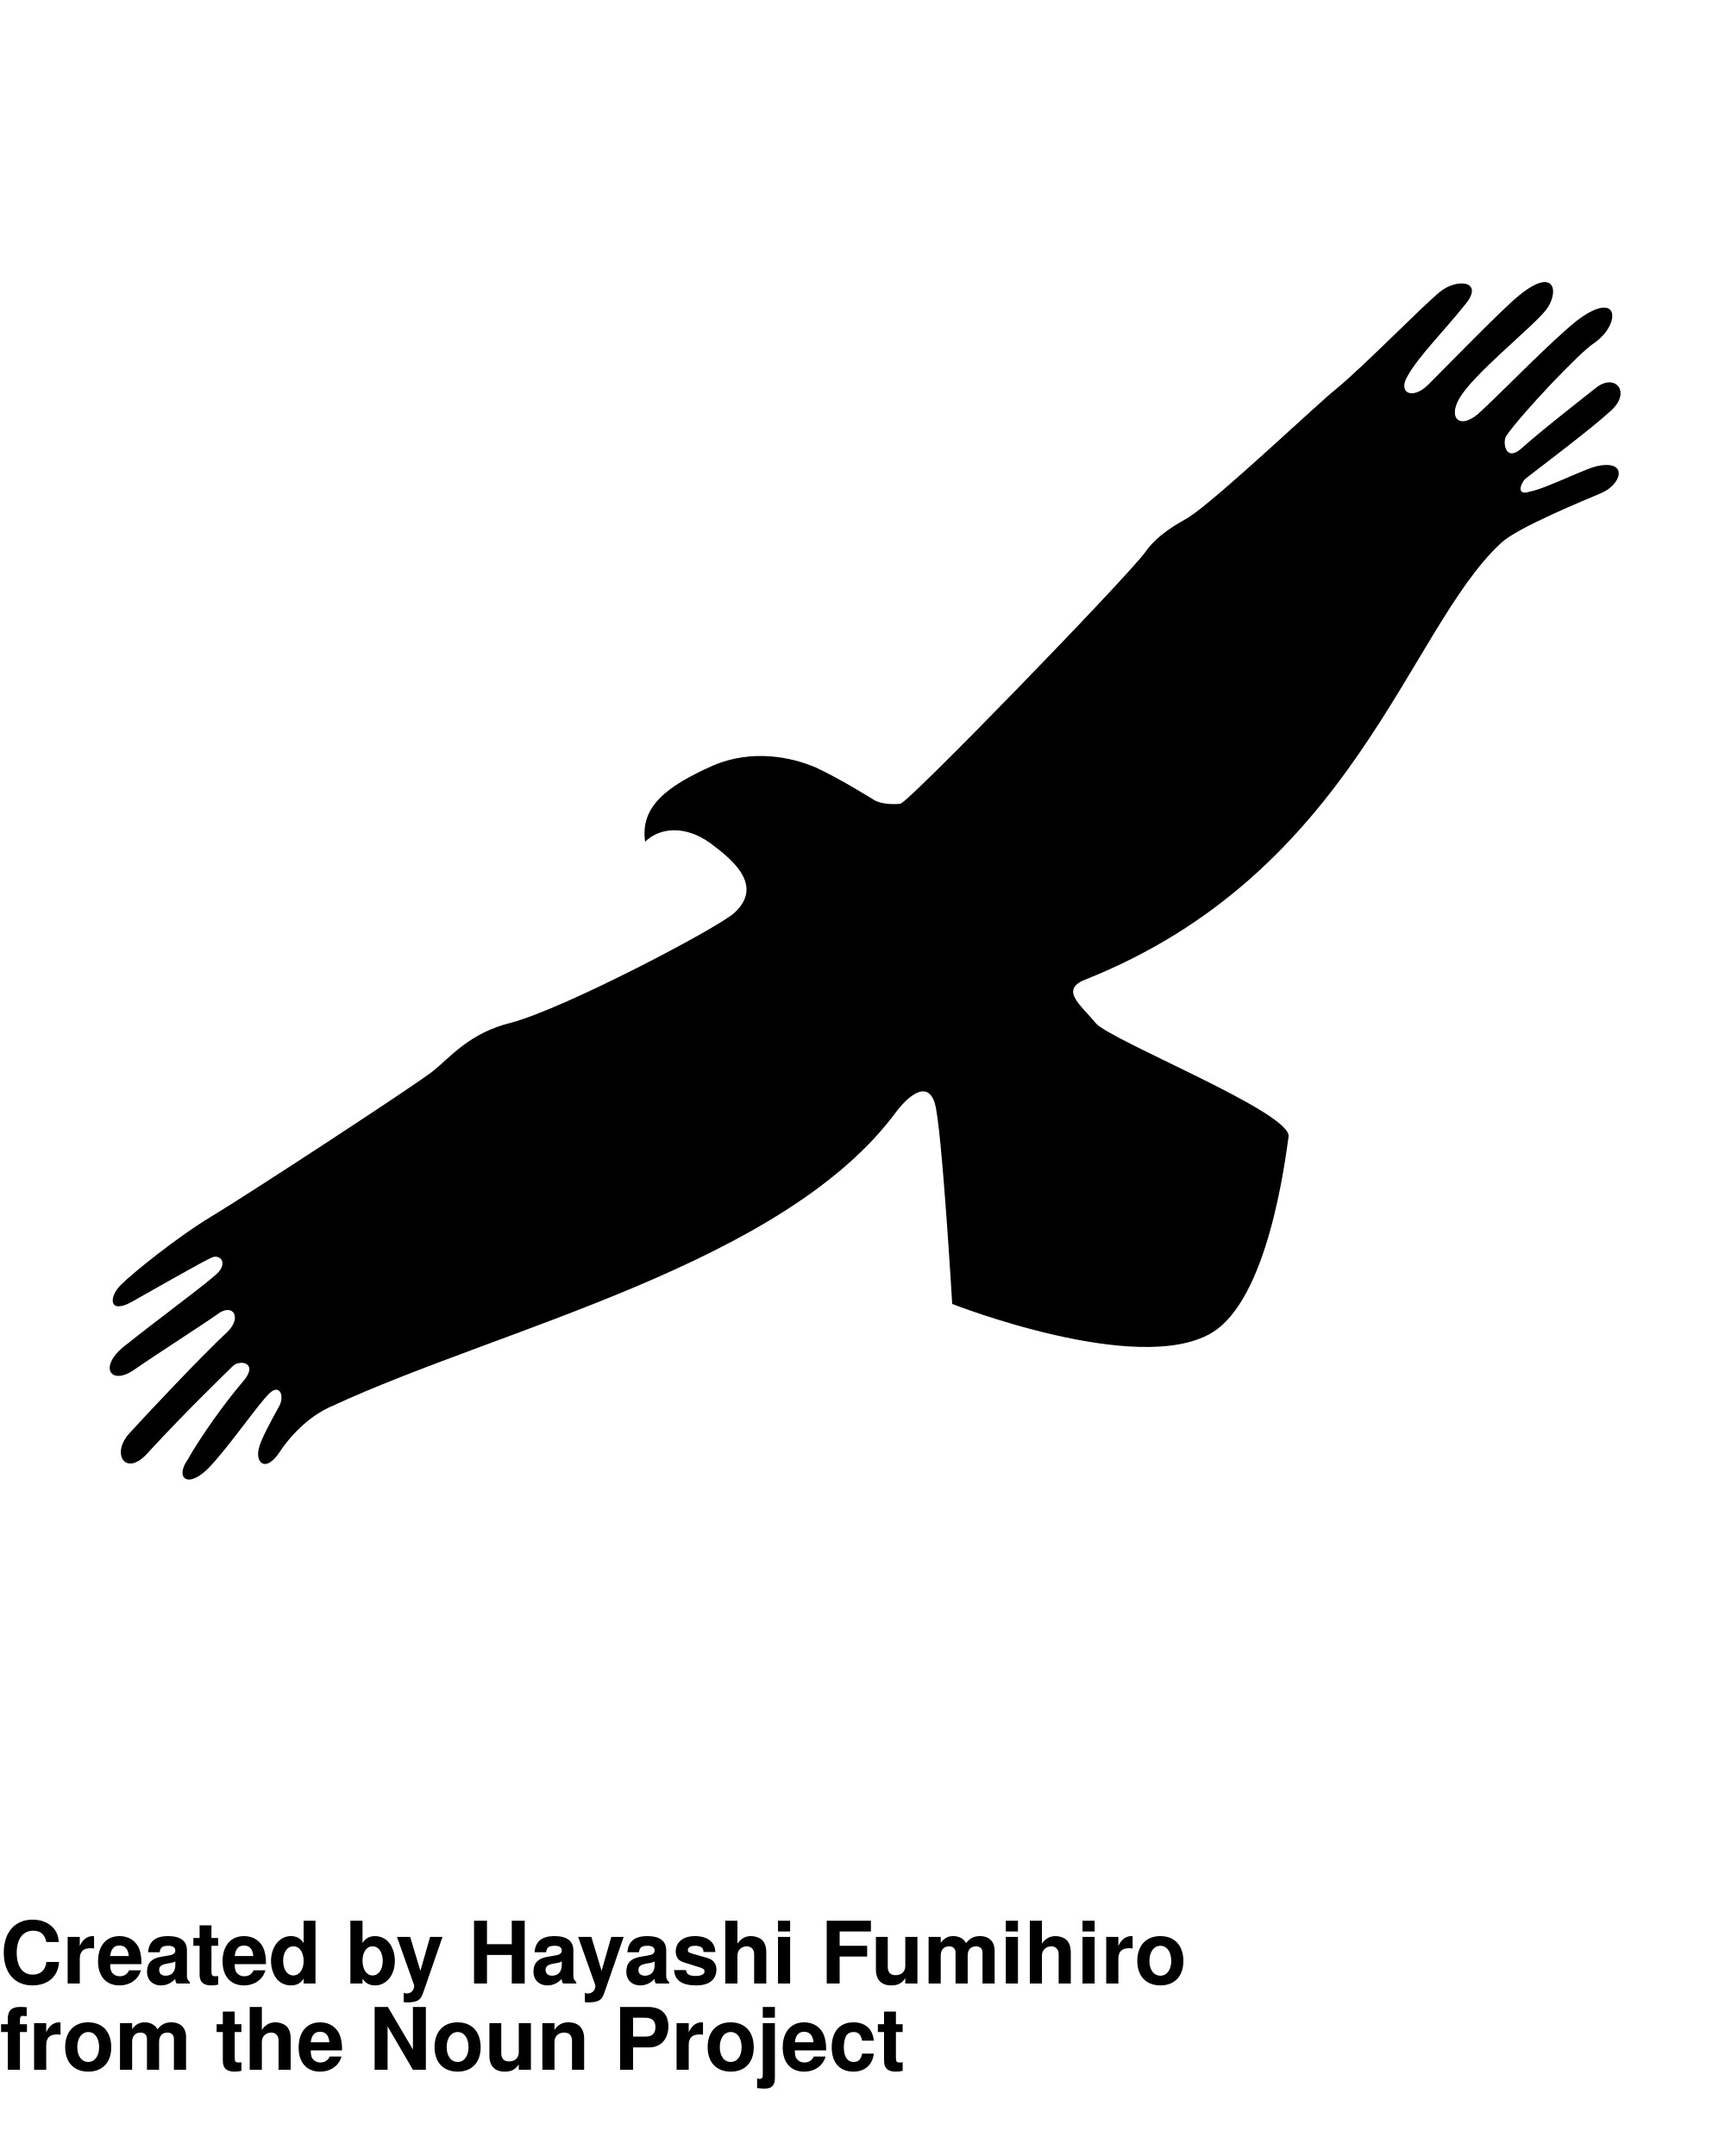
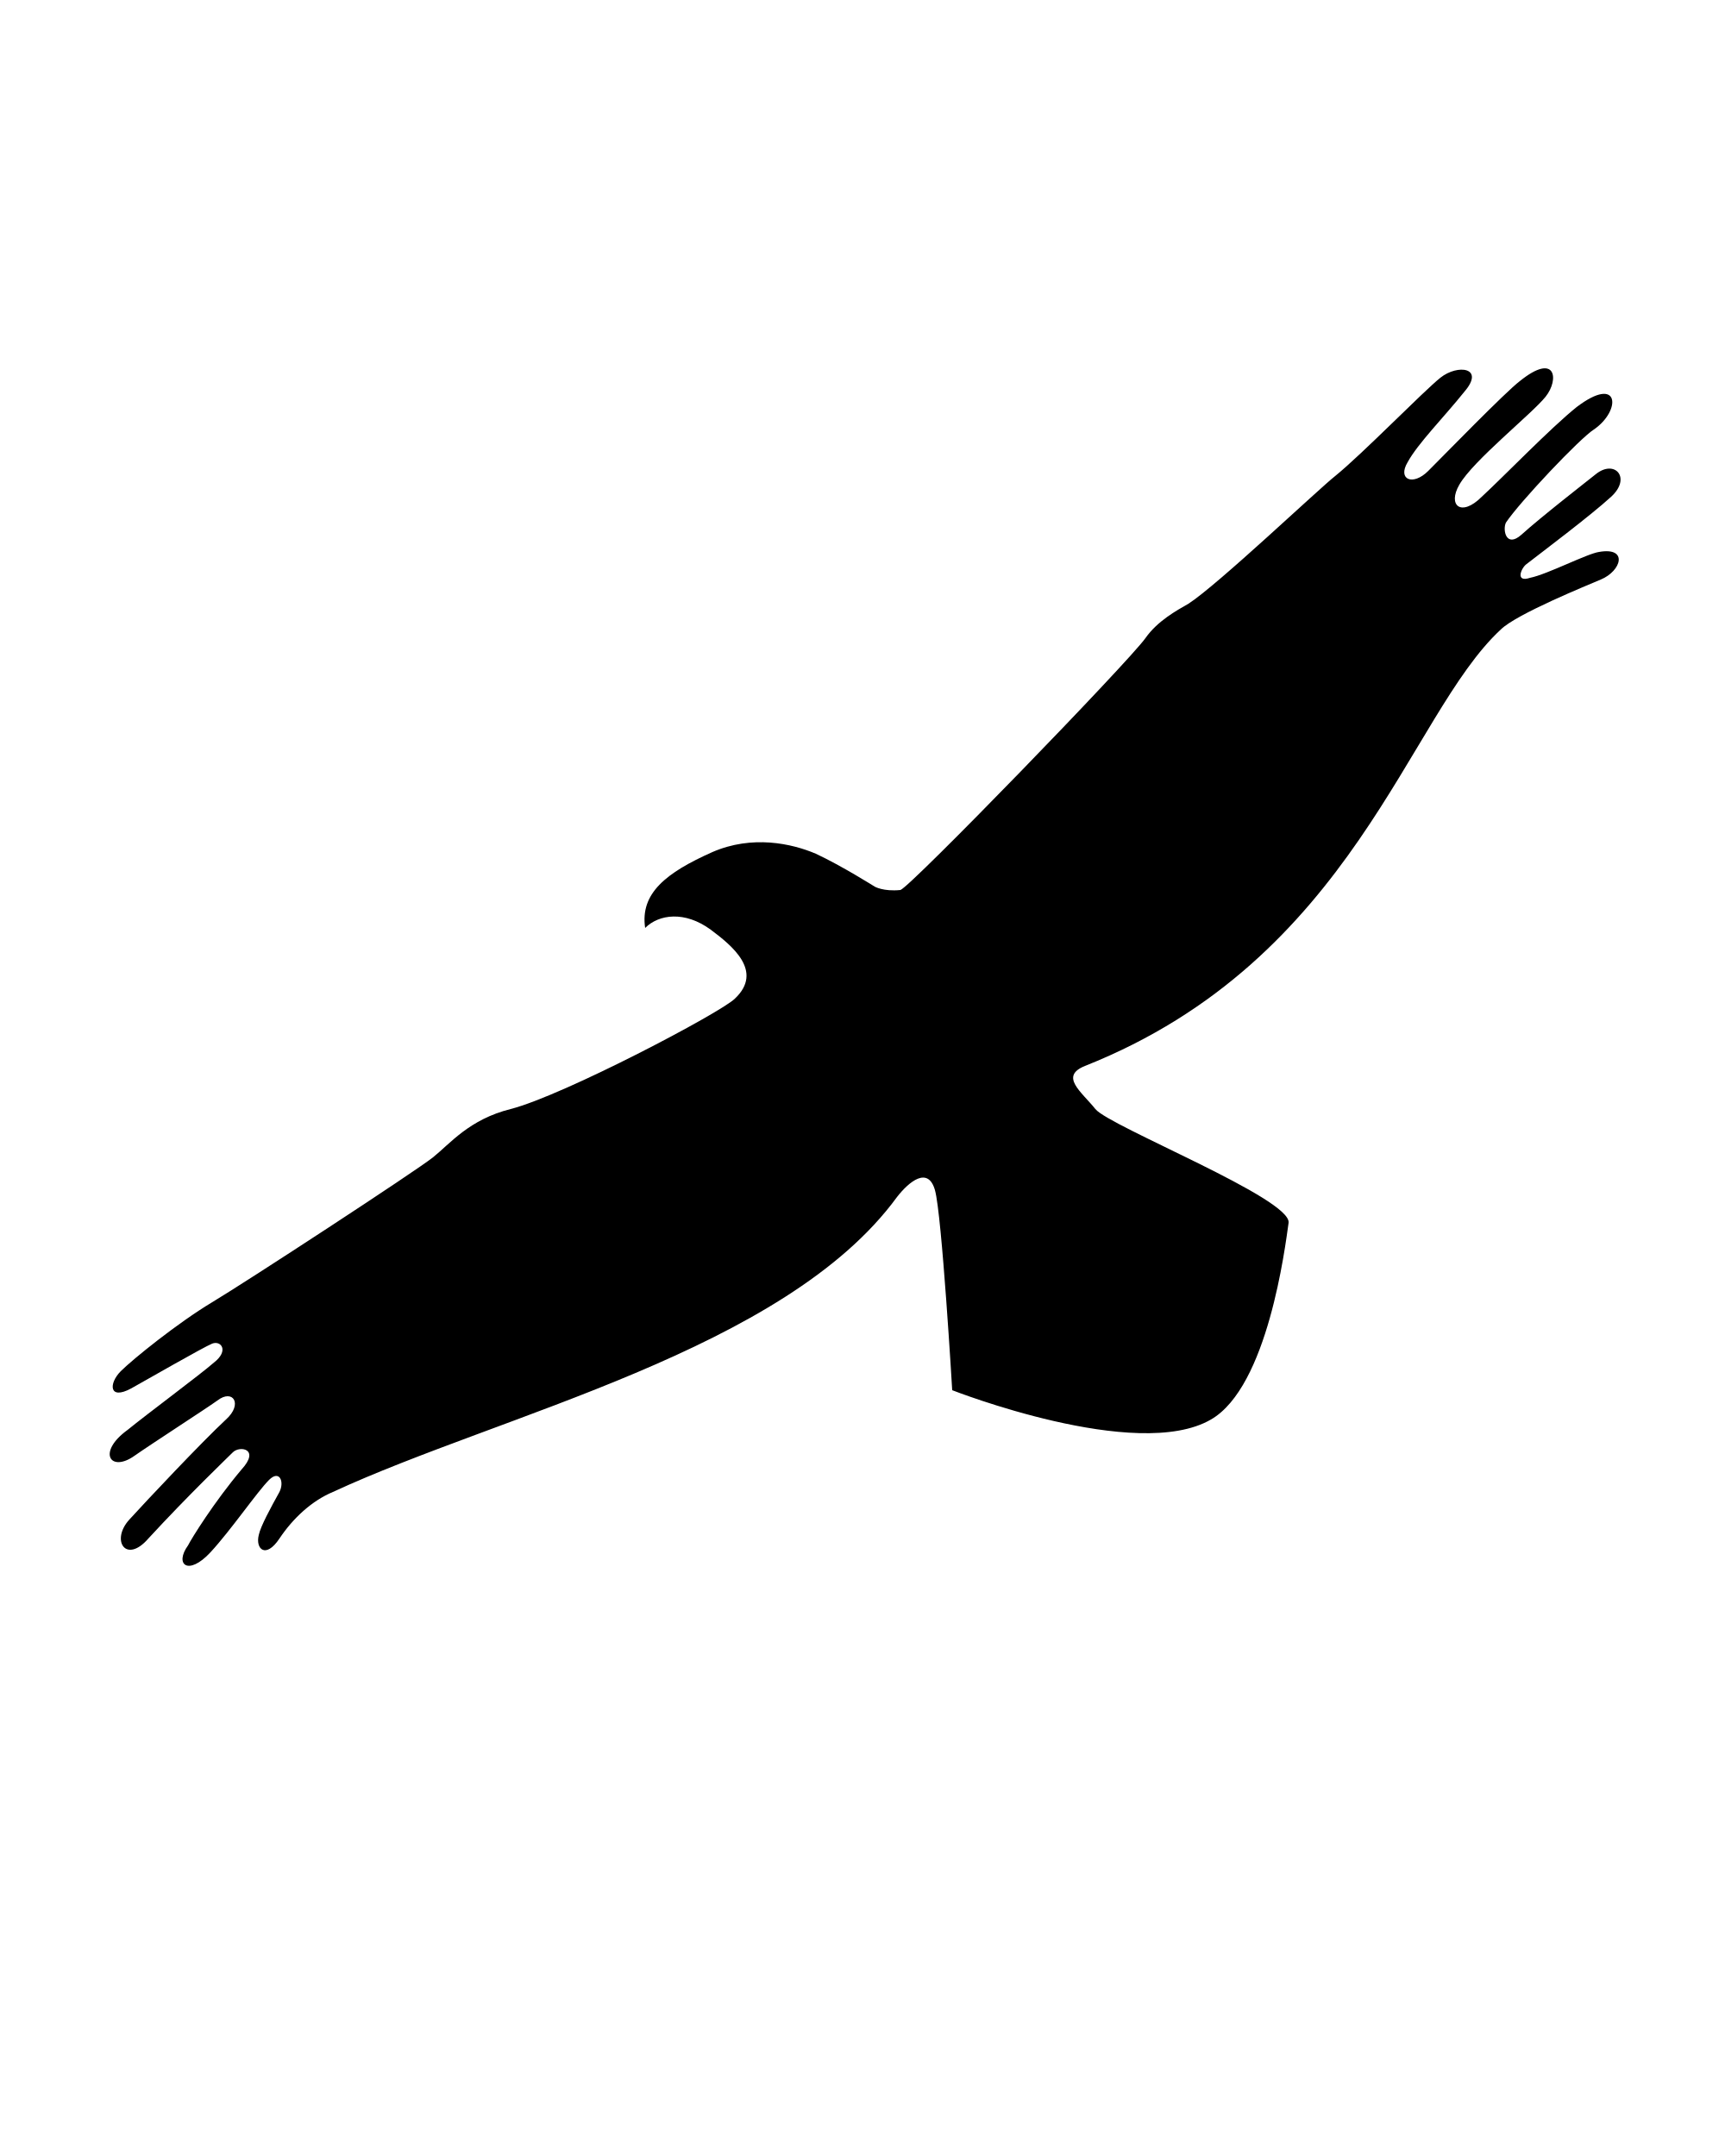
- <svg xmlns="http://www.w3.org/2000/svg" version="1.1" x="0px" y="0px" viewBox="0 0 100 125" style="enable-background:new 0 0 100 100;" xml:space="preserve">
+ <svg xmlns="http://www.w3.org/2000/svg" version="1.1" x="0px" y="0px" viewBox="0 -5 100 125" style="enable-background:new 0 0 100 100;" xml:space="preserve">
  <g>
    <path d="M50.7,46.4c0,0-1.9-1.2-3.4-1.9c-1.4-0.6-3.7-1.1-6-0.1c-2.7,1.2-4.2,2.4-3.9,4.4c0.8-0.8,2.3-1,3.8,0.1   c1.2,0.9,3.1,2.4,1.4,4c-0.8,0.8-9.9,5.6-13,6.4c-2.4,0.6-3.5,2-4.5,2.8c-1,0.8-10.8,7.2-12.8,8.4c-2,1.2-4.6,3.3-5.3,4   s-0.7,1.7,0.6,1c0.9-0.5,4.2-2.4,4.7-2.6c0.5-0.2,1,0.4,0.1,1.1c-0.8,0.7-3.9,3-5,3.9c-1.8,1.3-1,2.5,0.4,1.5   c1-0.7,4.1-2.7,4.8-3.2c0.9-0.7,1.5,0.2,0.5,1.1c-1.4,1.3-4.6,4.7-5.6,5.8c-1.1,1.2-0.2,2.6,1.1,1.1c2.3-2.5,4.6-4.7,4.9-5   c0.4-0.4,1.6-0.2,0.5,1c-1.6,1.9-2.9,4-3.1,4.4c-0.8,1.1,0,1.8,1.3,0.4c1.2-1.3,2.7-3.5,3.4-4.2c0.6-0.6,0.9,0.1,0.6,0.7   c-0.5,0.9-1.1,2-1.2,2.5c-0.2,0.8,0.4,1.4,1.2,0.2c0.8-1.2,1.9-2.2,3.1-2.7C29,77,45.5,73.3,52,64.4c0.7-0.9,1.8-1.8,2.2-0.4   c0.4,1.4,1,11.6,1,11.6s10.7,4.2,15,1.7c3.3-1.9,4.3-10,4.5-11.4s-10.4-5.6-11.2-6.6s-2.1-1.9-0.6-2.5   c15.6-6.2,18.7-20.3,24.1-25.3c0.9-0.9,5.1-2.6,5.8-2.9c1.2-0.5,1.6-1.9-0.1-1.6c-0.7,0.1-3,1.3-4,1.5c-0.9,0.3-0.5-0.6-0.2-0.8   c0.9-0.7,3.7-2.8,4.9-3.9s0.2-2.2-0.9-1.3c-0.5,0.4-3.2,2.5-4.3,3.5c-0.9,0.8-1.1-0.3-0.9-0.7c0.8-1.2,4.3-4.9,5.1-5.4   c1.6-1.1,1.5-3.2-1-1.3c-1.5,1.2-4.2,4-5.5,5.2c-1.2,1.2-2,0.5-1.3-0.7c0.8-1.4,4.2-4.1,5-5.1c0.8-1,0.6-2.6-1.5-0.9   c-0.8,0.6-4.4,4.3-5.3,5.2c-0.9,0.9-1.8,0.5-1.2-0.5c0.6-1.1,2.1-2.6,3.3-4.1c1.2-1.4-0.4-1.6-1.4-0.8c-1,0.8-4.5,4.4-6.1,5.7   c-0.9,0.7-6.8,6.3-8.5,7.4c-0.7,0.4-1.8,1-2.5,2c-1,1.4-13.6,14.4-14.2,14.6C51.2,46.7,50.7,46.4,50.7,46.4z" />
  </g>
-   <text x="0" y="115" fill="#000000" font-size="5px" font-weight="bold" font-family="'Helvetica Neue', Helvetica, Arial-Unicode, Arial, Sans-serif">Created by Hayashi Fumihiro</text>
-   <text x="0" y="120" fill="#000000" font-size="5px" font-weight="bold" font-family="'Helvetica Neue', Helvetica, Arial-Unicode, Arial, Sans-serif">from the Noun Project</text>
</svg>
